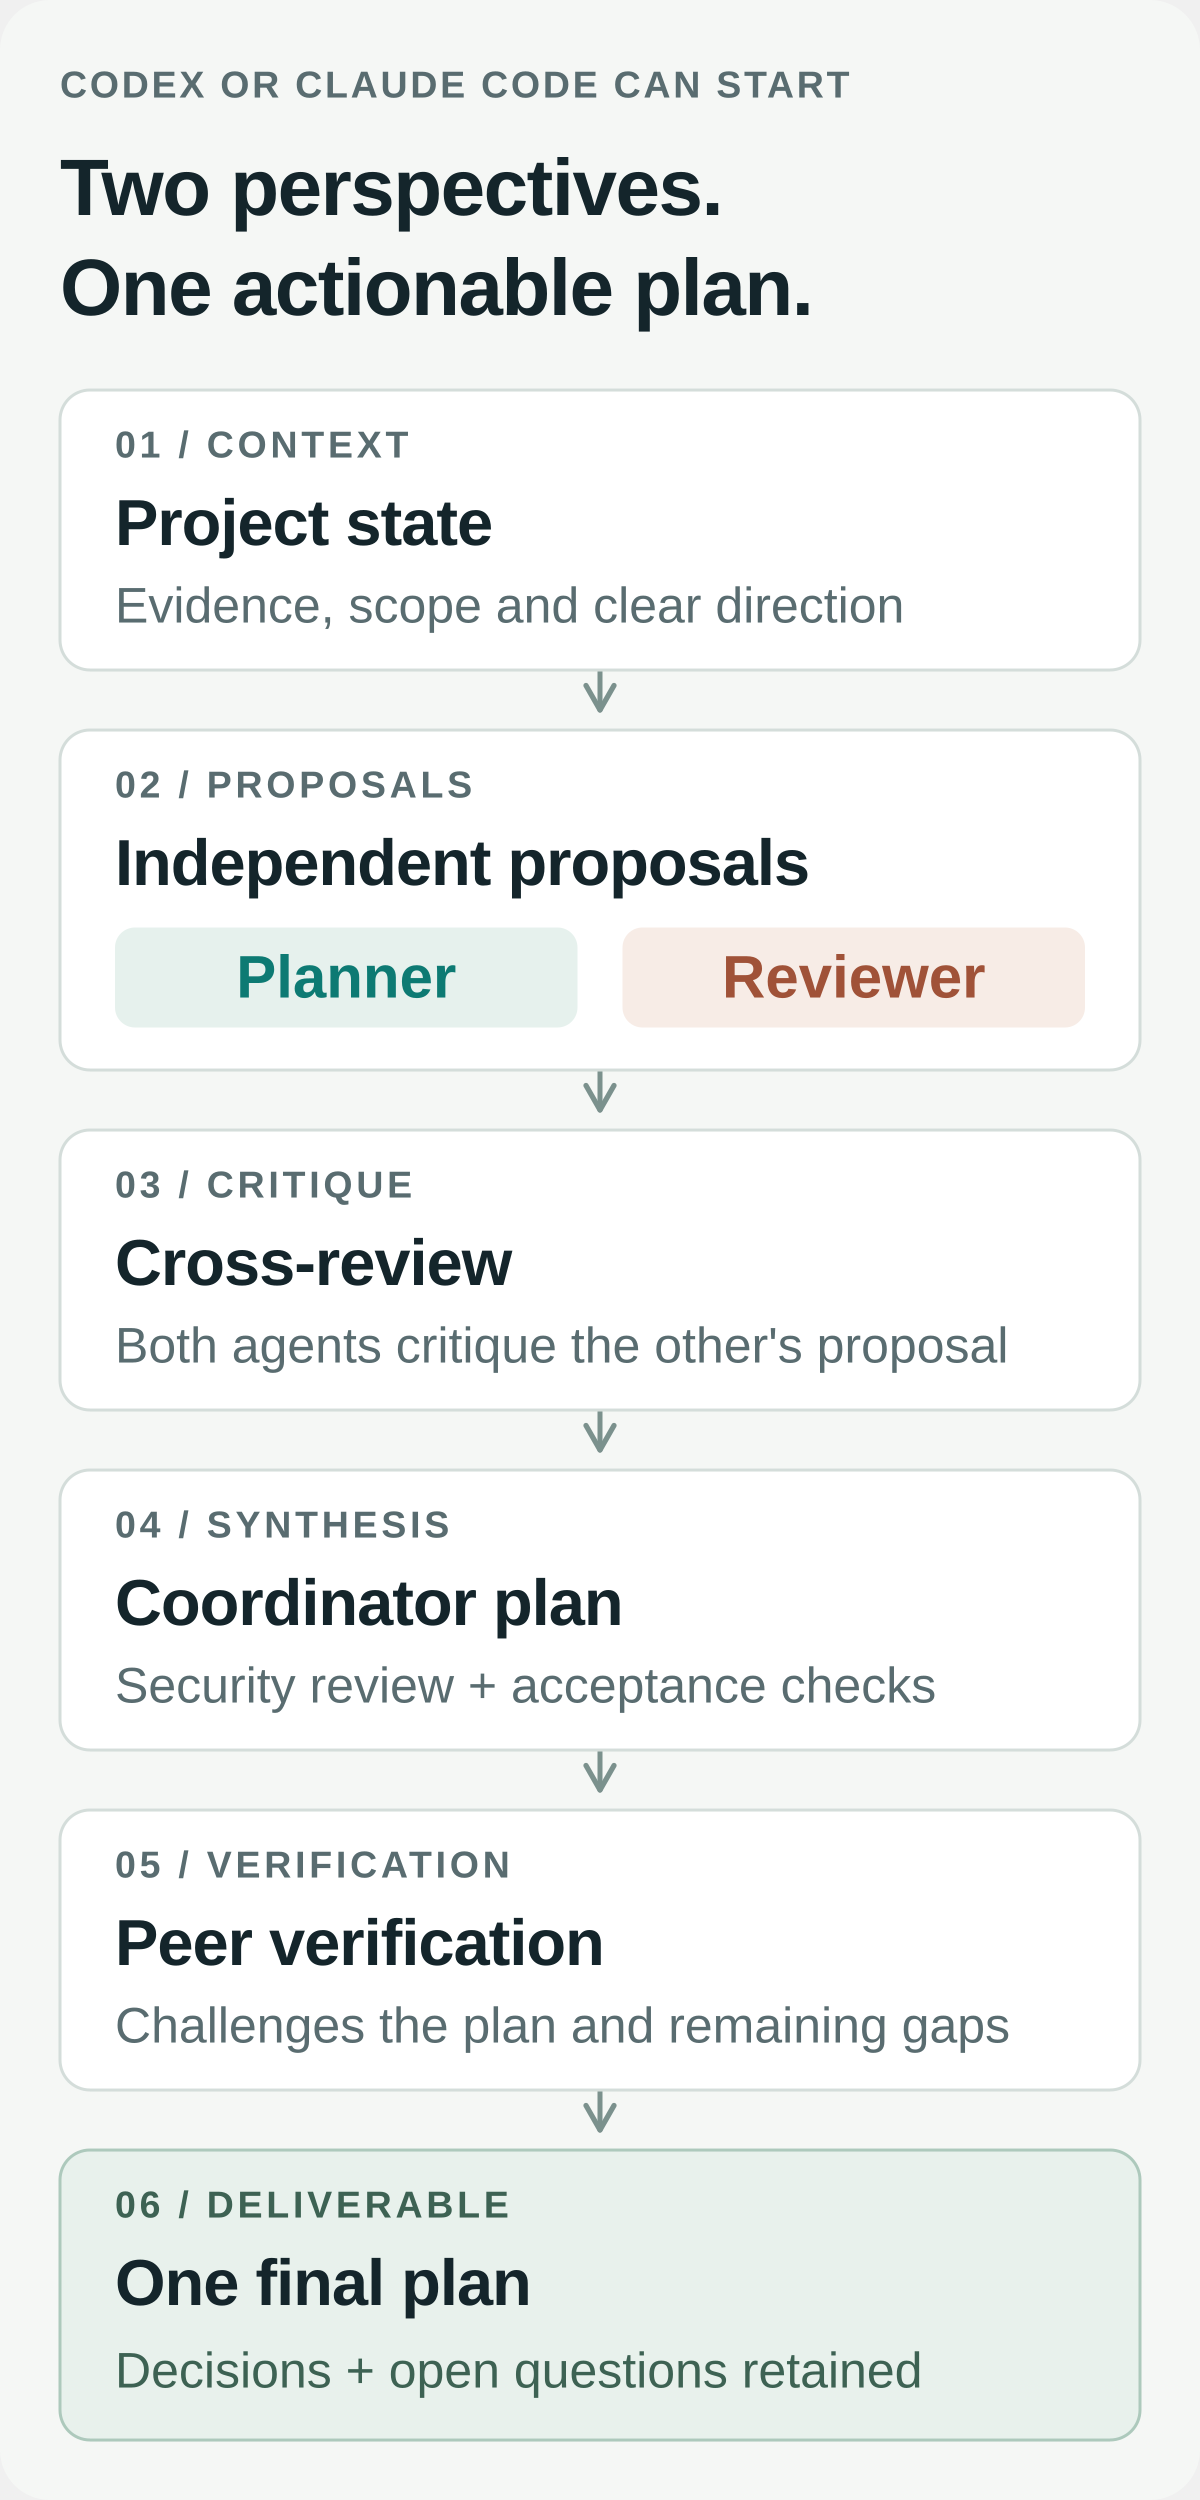
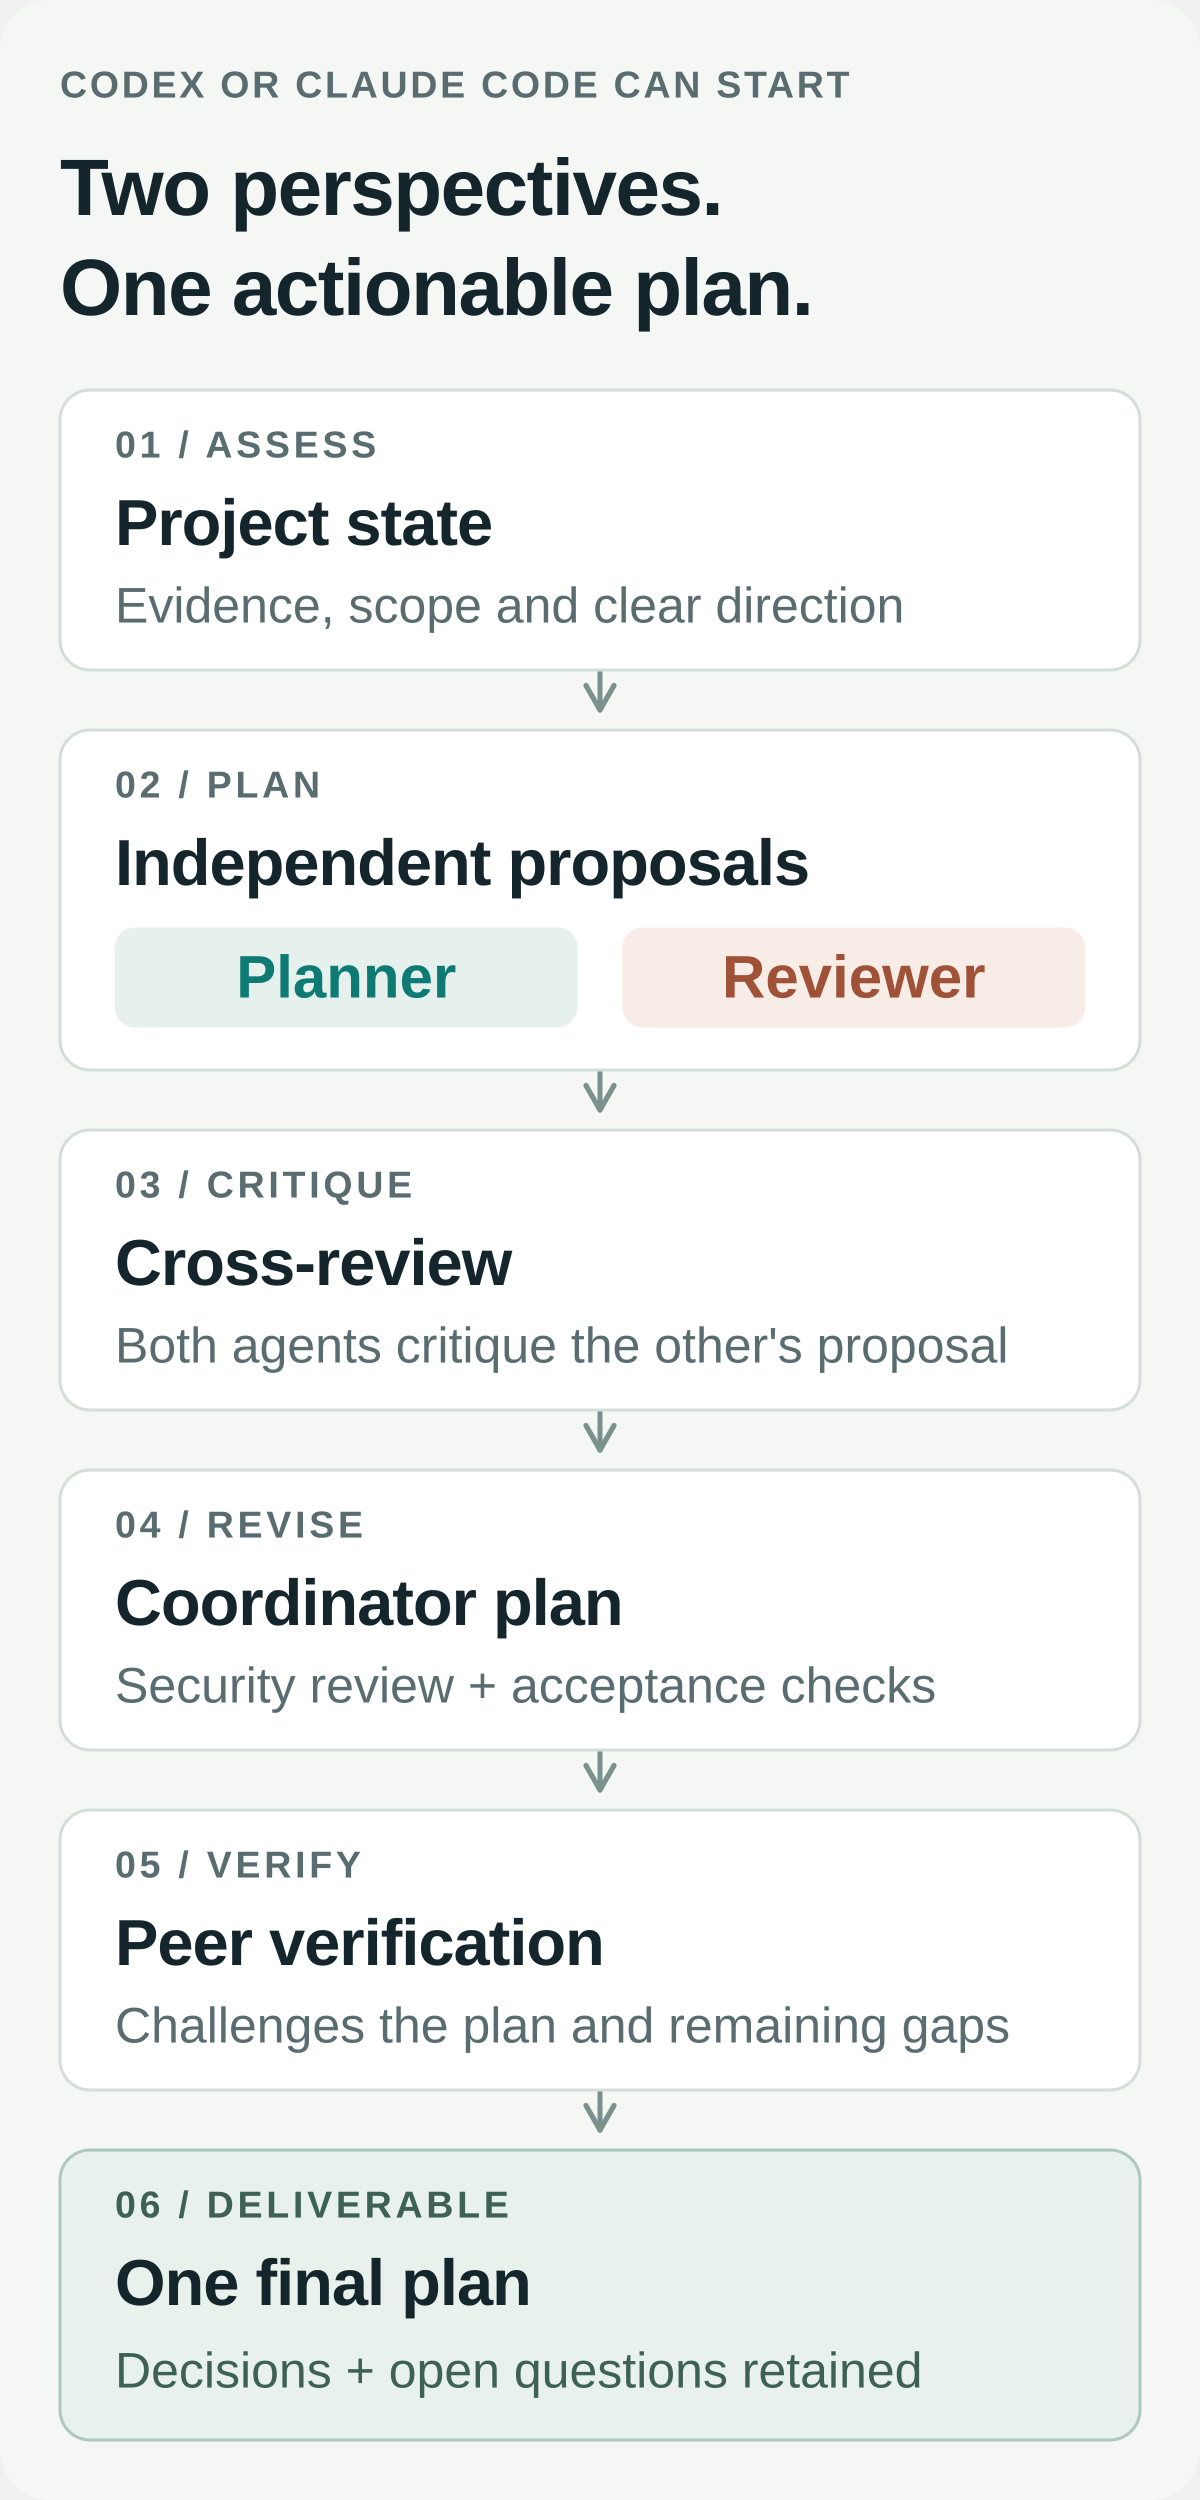
<svg xmlns="http://www.w3.org/2000/svg" width="480" height="1000" viewBox="0 0 480 1000" role="img" aria-labelledby="workflow-title workflow-description">
  <defs>
    <marker id="arrow" viewBox="0 0 10 10" refX="8" refY="5" markerWidth="7" markerHeight="7" orient="auto">
      <path d="M 1 1 L 8 5 L 1 9" fill="none" stroke="#7b918d" stroke-width="1.5" stroke-linecap="round" stroke-linejoin="round" />
    </marker>
  </defs>
  <rect width="480" height="1000" rx="20" fill="#f5f7f5" />
  <g font-family="Segoe UI, Arial, sans-serif">
    <text x="24" y="39" fill="#596c70" font-size="15" font-weight="600" letter-spacing="1.1">CODEX OR CLAUDE CODE CAN START</text>
    <text x="24" y="86" fill="#14252b" font-size="32" font-weight="600" letter-spacing="-0.6">Two perspectives.</text>
    <text x="24" y="126" fill="#14252b" font-size="32" font-weight="600" letter-spacing="-0.6">One actionable plan.</text>
    <g fill="none" stroke="#7b918d" stroke-width="2" stroke-linecap="round" marker-end="url(#arrow)">
      <path d="M 240 268 V 284" />
      <path d="M 240 428 V 444" />
      <path d="M 240 564 V 580" />
      <path d="M 240 700 V 716" />
      <path d="M 240 836 V 852" />
    </g>
    <g fill="#ffffff" stroke="#d4ddda" stroke-width="1.2">
      <rect x="24" y="156" width="432" height="112" rx="12" />
      <rect x="24" y="292" width="432" height="136" rx="12" />
      <rect x="24" y="452" width="432" height="112" rx="12" />
      <rect x="24" y="588" width="432" height="112" rx="12" />
      <rect x="24" y="724" width="432" height="112" rx="12" />
    </g>
    <rect x="24" y="860" width="432" height="116" rx="12" fill="#e8f1ec" stroke="#adc9bc" stroke-width="1.2" />
    <g fill="#596c70" font-size="15" font-weight="600" letter-spacing="1.5">
-       <text x="46" y="183">01 / CONTEXT</text>
-       <text x="46" y="319">02 / PROPOSALS</text>
+       <text x="46" y="183">01 / ASSESS</text>
+       <text x="46" y="319">02 / PLAN</text>
      <text x="46" y="479">03 / CRITIQUE</text>
-       <text x="46" y="615">04 / SYNTHESIS</text>
-       <text x="46" y="751">05 / VERIFICATION</text>
+       <text x="46" y="615">04 / REVISE</text>
+       <text x="46" y="751">05 / VERIFY</text>
      <text x="46" y="887" fill="#3d6253">06 / DELIVERABLE</text>
    </g>
    <g fill="#14252b" font-size="26" font-weight="600" letter-spacing="-0.4">
      <text x="46" y="218">Project state</text>
      <text x="46" y="354">Independent proposals</text>
      <text x="46" y="514">Cross-review</text>
      <text x="46" y="650">Coordinator plan</text>
      <text x="46" y="786">Peer verification</text>
      <text x="46" y="922">One final plan</text>
    </g>
    <g fill="#596c70" font-size="20">
      <text x="46" y="249">Evidence, scope and clear direction</text>
      <text x="46" y="545">Both agents critique the other's proposal</text>
      <text x="46" y="681">Security review + acceptance checks</text>
      <text x="46" y="817">Challenges the plan and remaining gaps</text>
      <text x="46" y="955" fill="#3d6253">Decisions + open questions retained</text>
    </g>
    <rect x="46" y="371" width="185" height="40" rx="8" fill="#e6f1ed" />
    <rect x="249" y="371" width="185" height="40" rx="8" fill="#f7ece6" />
    <text x="138.5" y="399" text-anchor="middle" fill="#0d7a73" font-size="24" font-weight="600">Planner</text>
    <text x="341.5" y="399" text-anchor="middle" fill="#a05238" font-size="24" font-weight="600">Reviewer</text>
  </g>
</svg>
